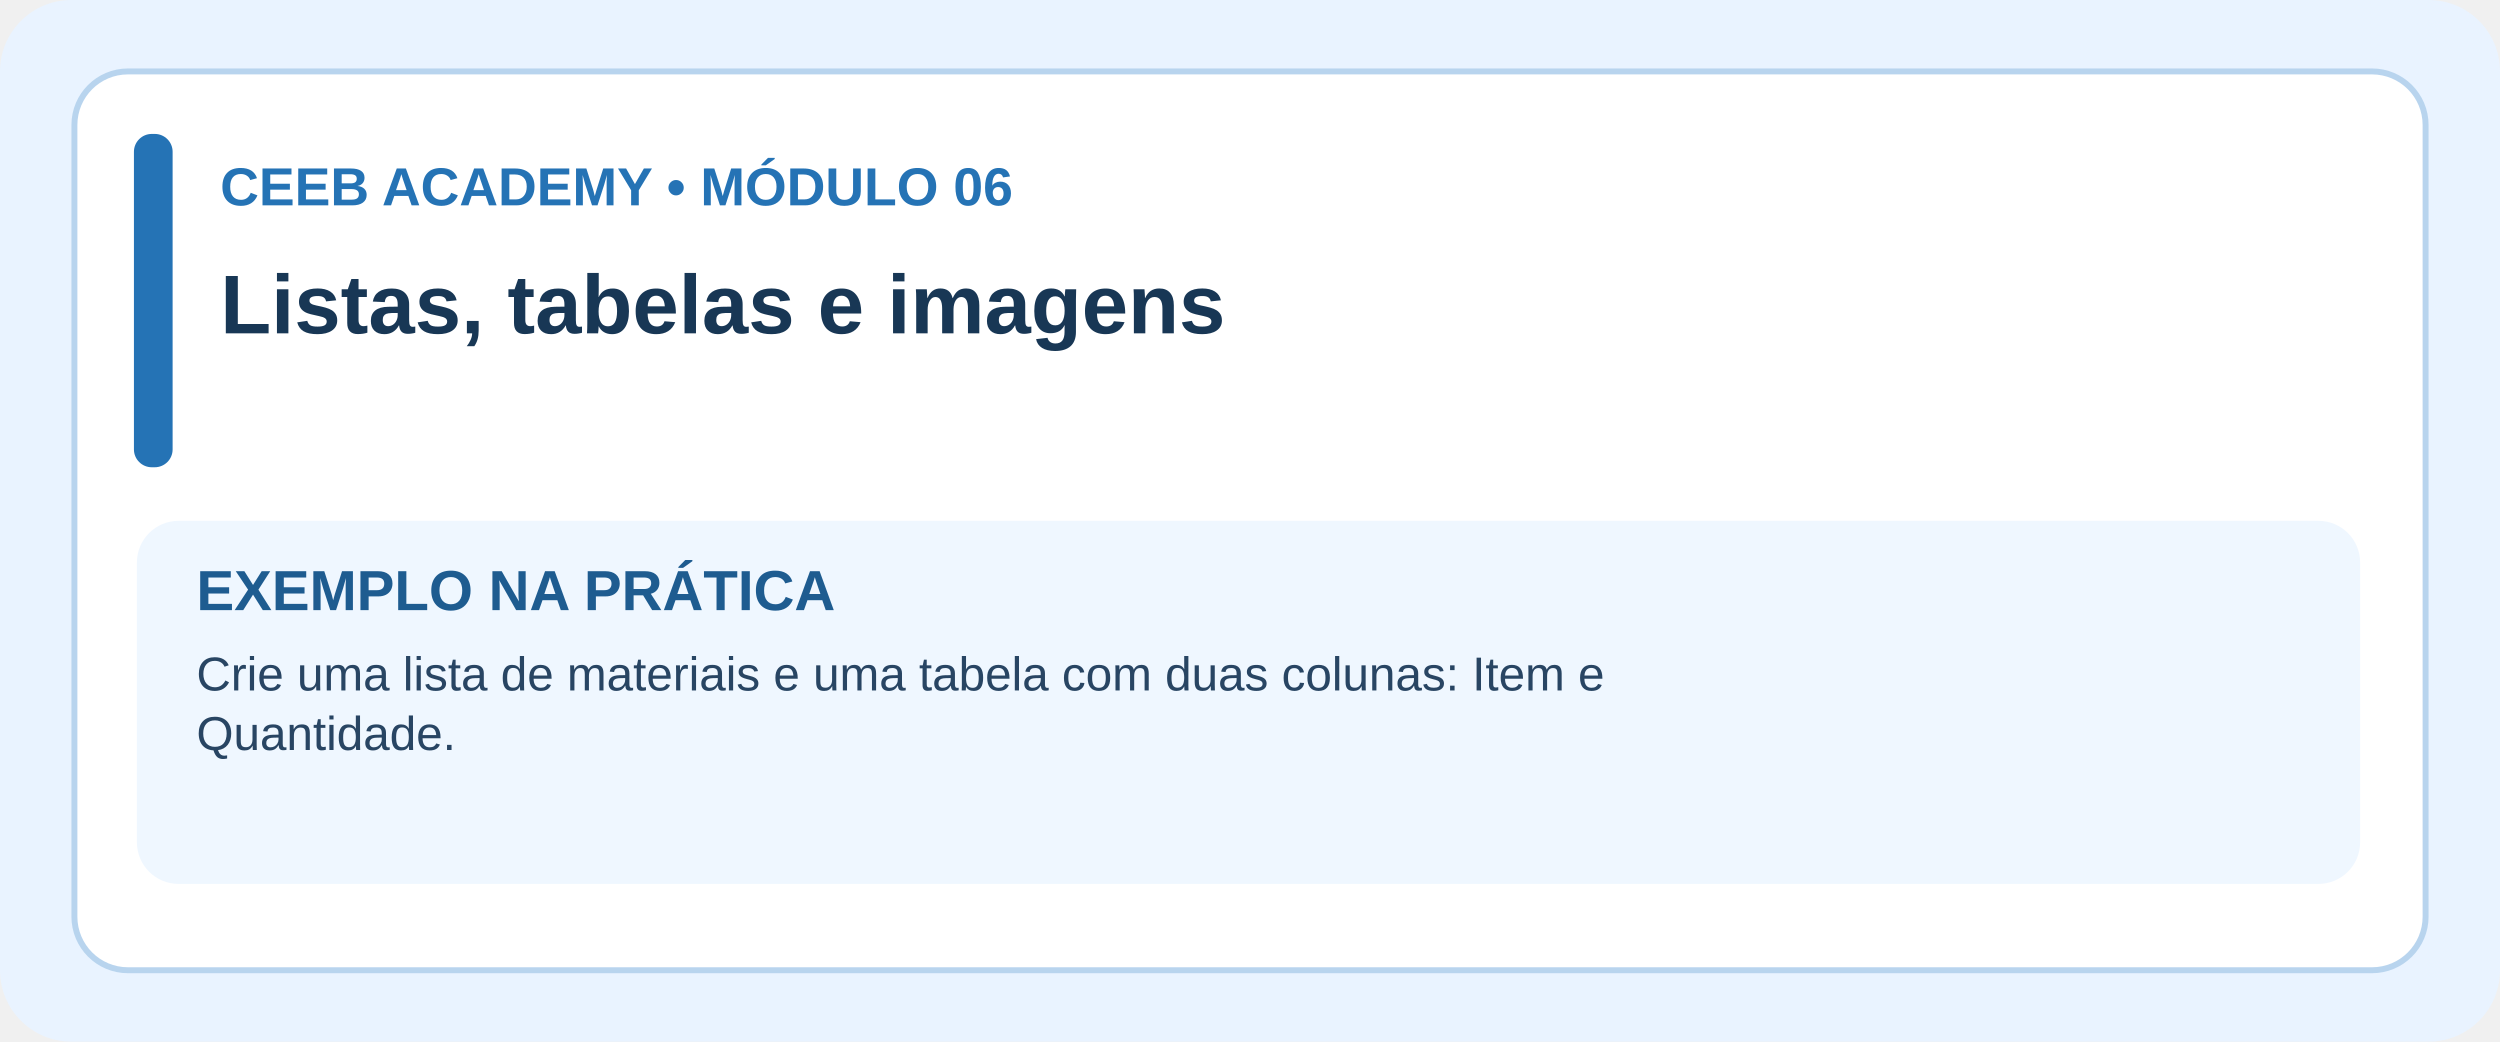
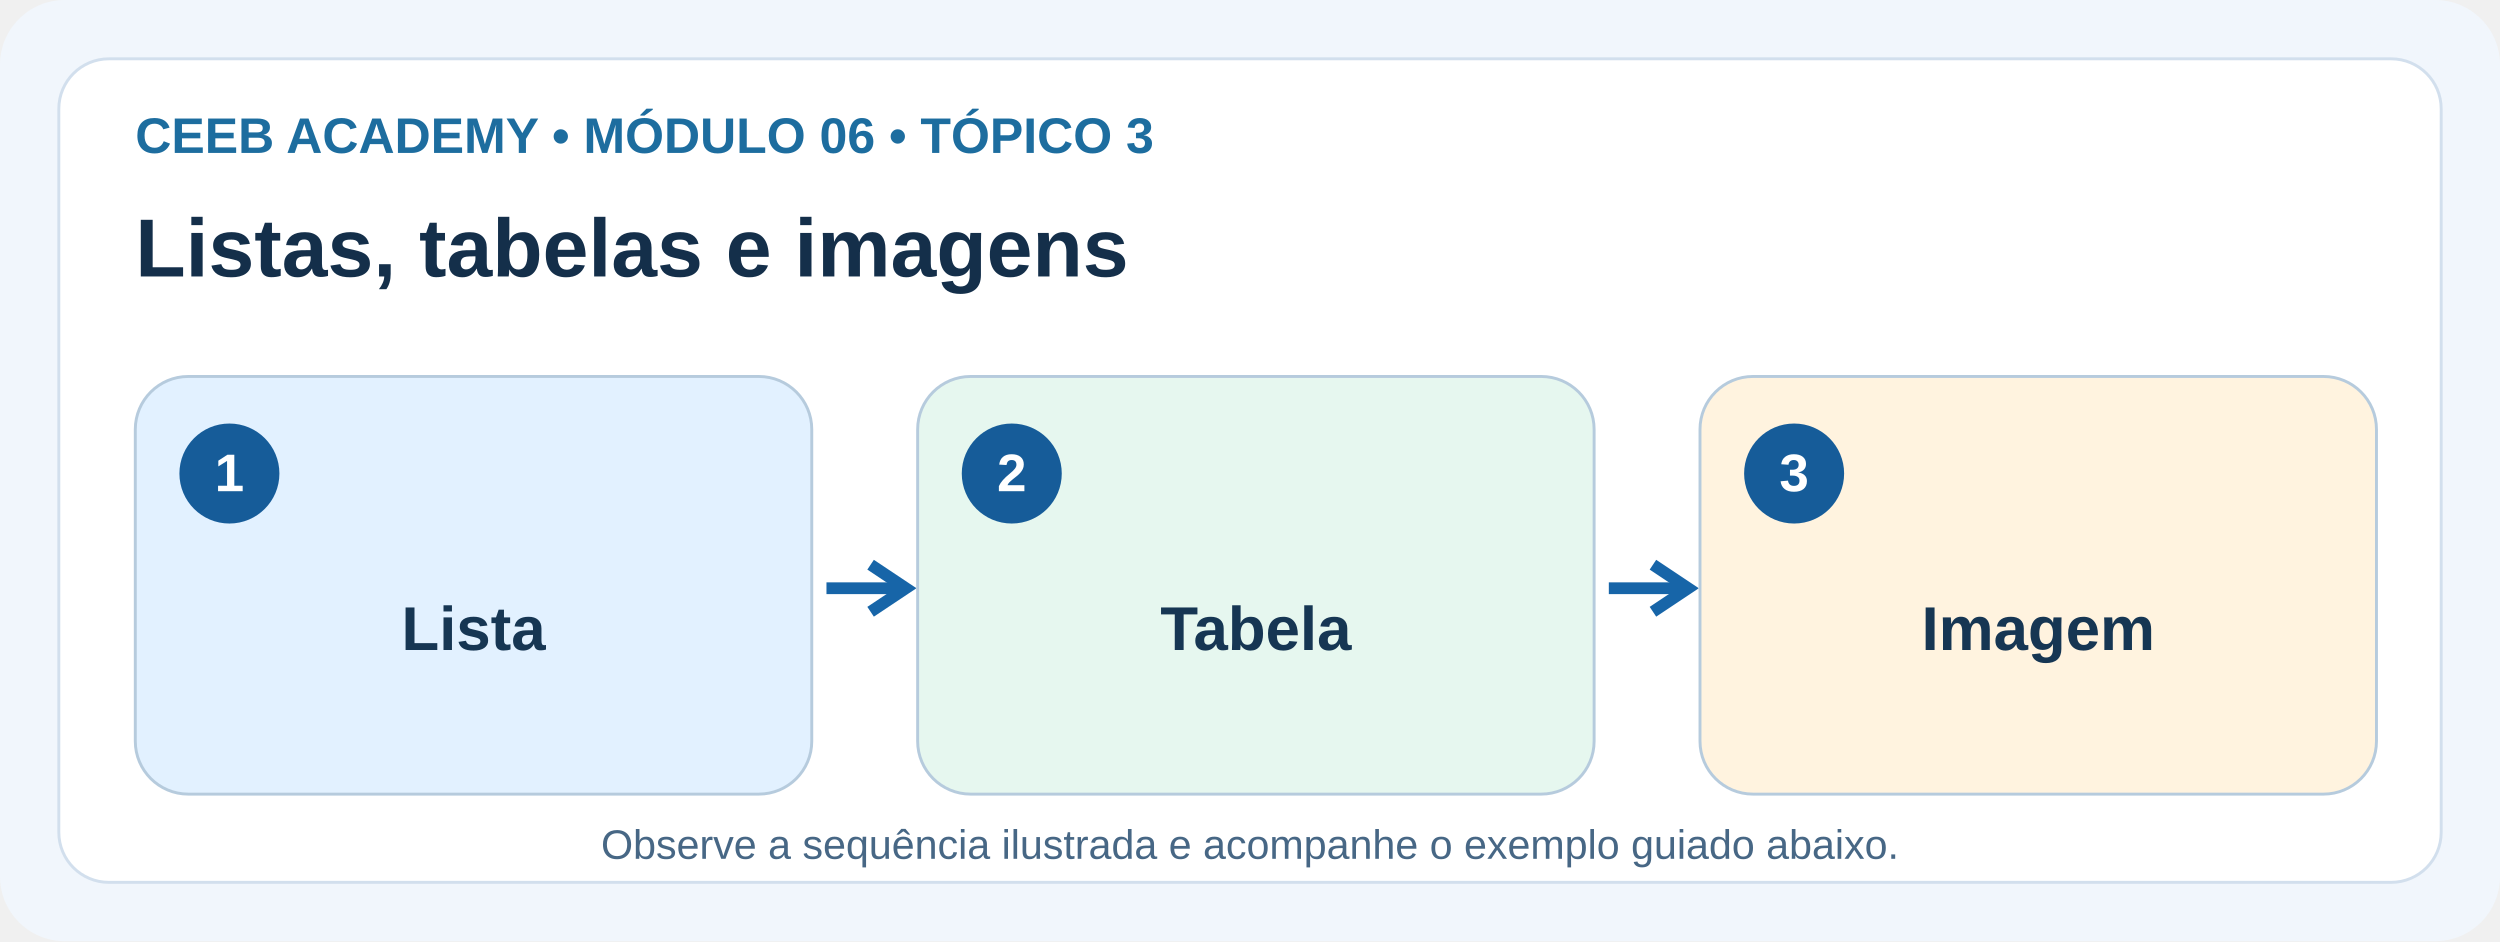
- <svg xmlns="http://www.w3.org/2000/svg" width="840" height="350" viewBox="0 0 840 350" role="img" aria-label="Diagrama explicativo em português">
-   <rect width="840" height="350" rx="24" fill="#e9f3ff" />
-   <rect x="25" y="24" width="790" height="302" rx="18" fill="white" stroke="#b8d4ee" stroke-width="2" />
-   <rect x="45" y="45" width="13" height="112" rx="6" fill="#2573b5" />
-   <text x="74" y="69" font-family="Arial, sans-serif" font-weight="700" font-size="18" fill="#2573b5">CEEB ACADEMY • MÓDULO 06</text>
-   <text x="74" y="112" font-family="Arial, sans-serif" font-size="28" font-weight="700" fill="#183755">Listas, tabelas e imagens</text>
-   <rect x="46" y="175" width="747" height="122" rx="14" fill="#eff7ff" />
-   <text x="66" y="205" font-family="Arial, sans-serif" font-size="19" font-weight="700" fill="#1e5c90">EXEMPLO NA PRÁTICA</text>
-   <text x="66" y="232" font-family="Arial, sans-serif" font-size="16" fill="#284563">Crie uma lista de materiais e uma tabela com duas colunas: Item e</text>
-   <text x="66" y="252" font-family="Arial, sans-serif" font-size="16" fill="#284563">Quantidade.</text>
+ <svg xmlns="http://www.w3.org/2000/svg" width="850" height="320" viewBox="0 0 850 320" role="img" aria-label="Esquema ilustrativo em português sobre Listas, tabelas e imagens">
+   <rect width="850" height="320" rx="22" fill="#f1f6fc" />
+   <rect x="20" y="20" width="810" height="280" rx="17" fill="#fff" stroke="#d2dfed" />
+   <text x="46" y="52" fill="#1d6d9f" font-size="17" font-family="Arial, sans-serif" font-weight="700">CEEB ACADEMY • MÓDULO 06 • TÓPICO 3</text>
+   <text x="46" y="94" fill="#142f4a" font-size="28" font-family="Arial, sans-serif" font-weight="700">Listas, tabelas e imagens</text>
+   <g font-family="Arial, sans-serif">
+     <rect x="46" y="128" rx="18" width="230" height="142" fill="#e2f1ff" stroke="#b6cbdd" />
+     <circle cx="78" cy="161" r="17" fill="#165c99" />
+     <text x="78" y="167" text-anchor="middle" fill="white" font-size="18" font-weight="bold">1</text>
+     <text x="161" y="221" text-anchor="middle" font-size="21" font-weight="bold" fill="#163653">Lista</text>
+     <path d="M 281 200 L 306 200" stroke="#1765a8" stroke-width="4" />
+     <path d="M296 192 L308 200 L296 208" fill="none" stroke="#1765a8" stroke-width="4" />
+     <rect x="312" y="128" rx="18" width="230" height="142" fill="#e6f7ef" stroke="#b6cbdd" />
+     <circle cx="344" cy="161" r="17" fill="#165c99" />
+     <text x="344" y="167" text-anchor="middle" fill="white" font-size="18" font-weight="bold">2</text>
+     <text x="427" y="221" text-anchor="middle" font-size="21" font-weight="bold" fill="#163653">Tabela</text>
+     <path d="M 547 200 L 572 200" stroke="#1765a8" stroke-width="4" />
+     <path d="M562 192 L574 200 L562 208" fill="none" stroke="#1765a8" stroke-width="4" />
+     <rect x="578" y="128" rx="18" width="230" height="142" fill="#fff3df" stroke="#b6cbdd" />
+     <circle cx="610" cy="161" r="17" fill="#165c99" />
+     <text x="610" y="167" text-anchor="middle" fill="white" font-size="18" font-weight="bold">3</text>
+     <text x="693" y="221" text-anchor="middle" font-size="21" font-weight="bold" fill="#163653">Imagem</text>
+   </g>
+   <text x="425" y="292" text-anchor="middle" font-family="Arial, sans-serif" font-size="14" fill="#476785">Observe a sequência ilustrada e acompanhe o exemplo guiado abaixo.</text>
</svg>
